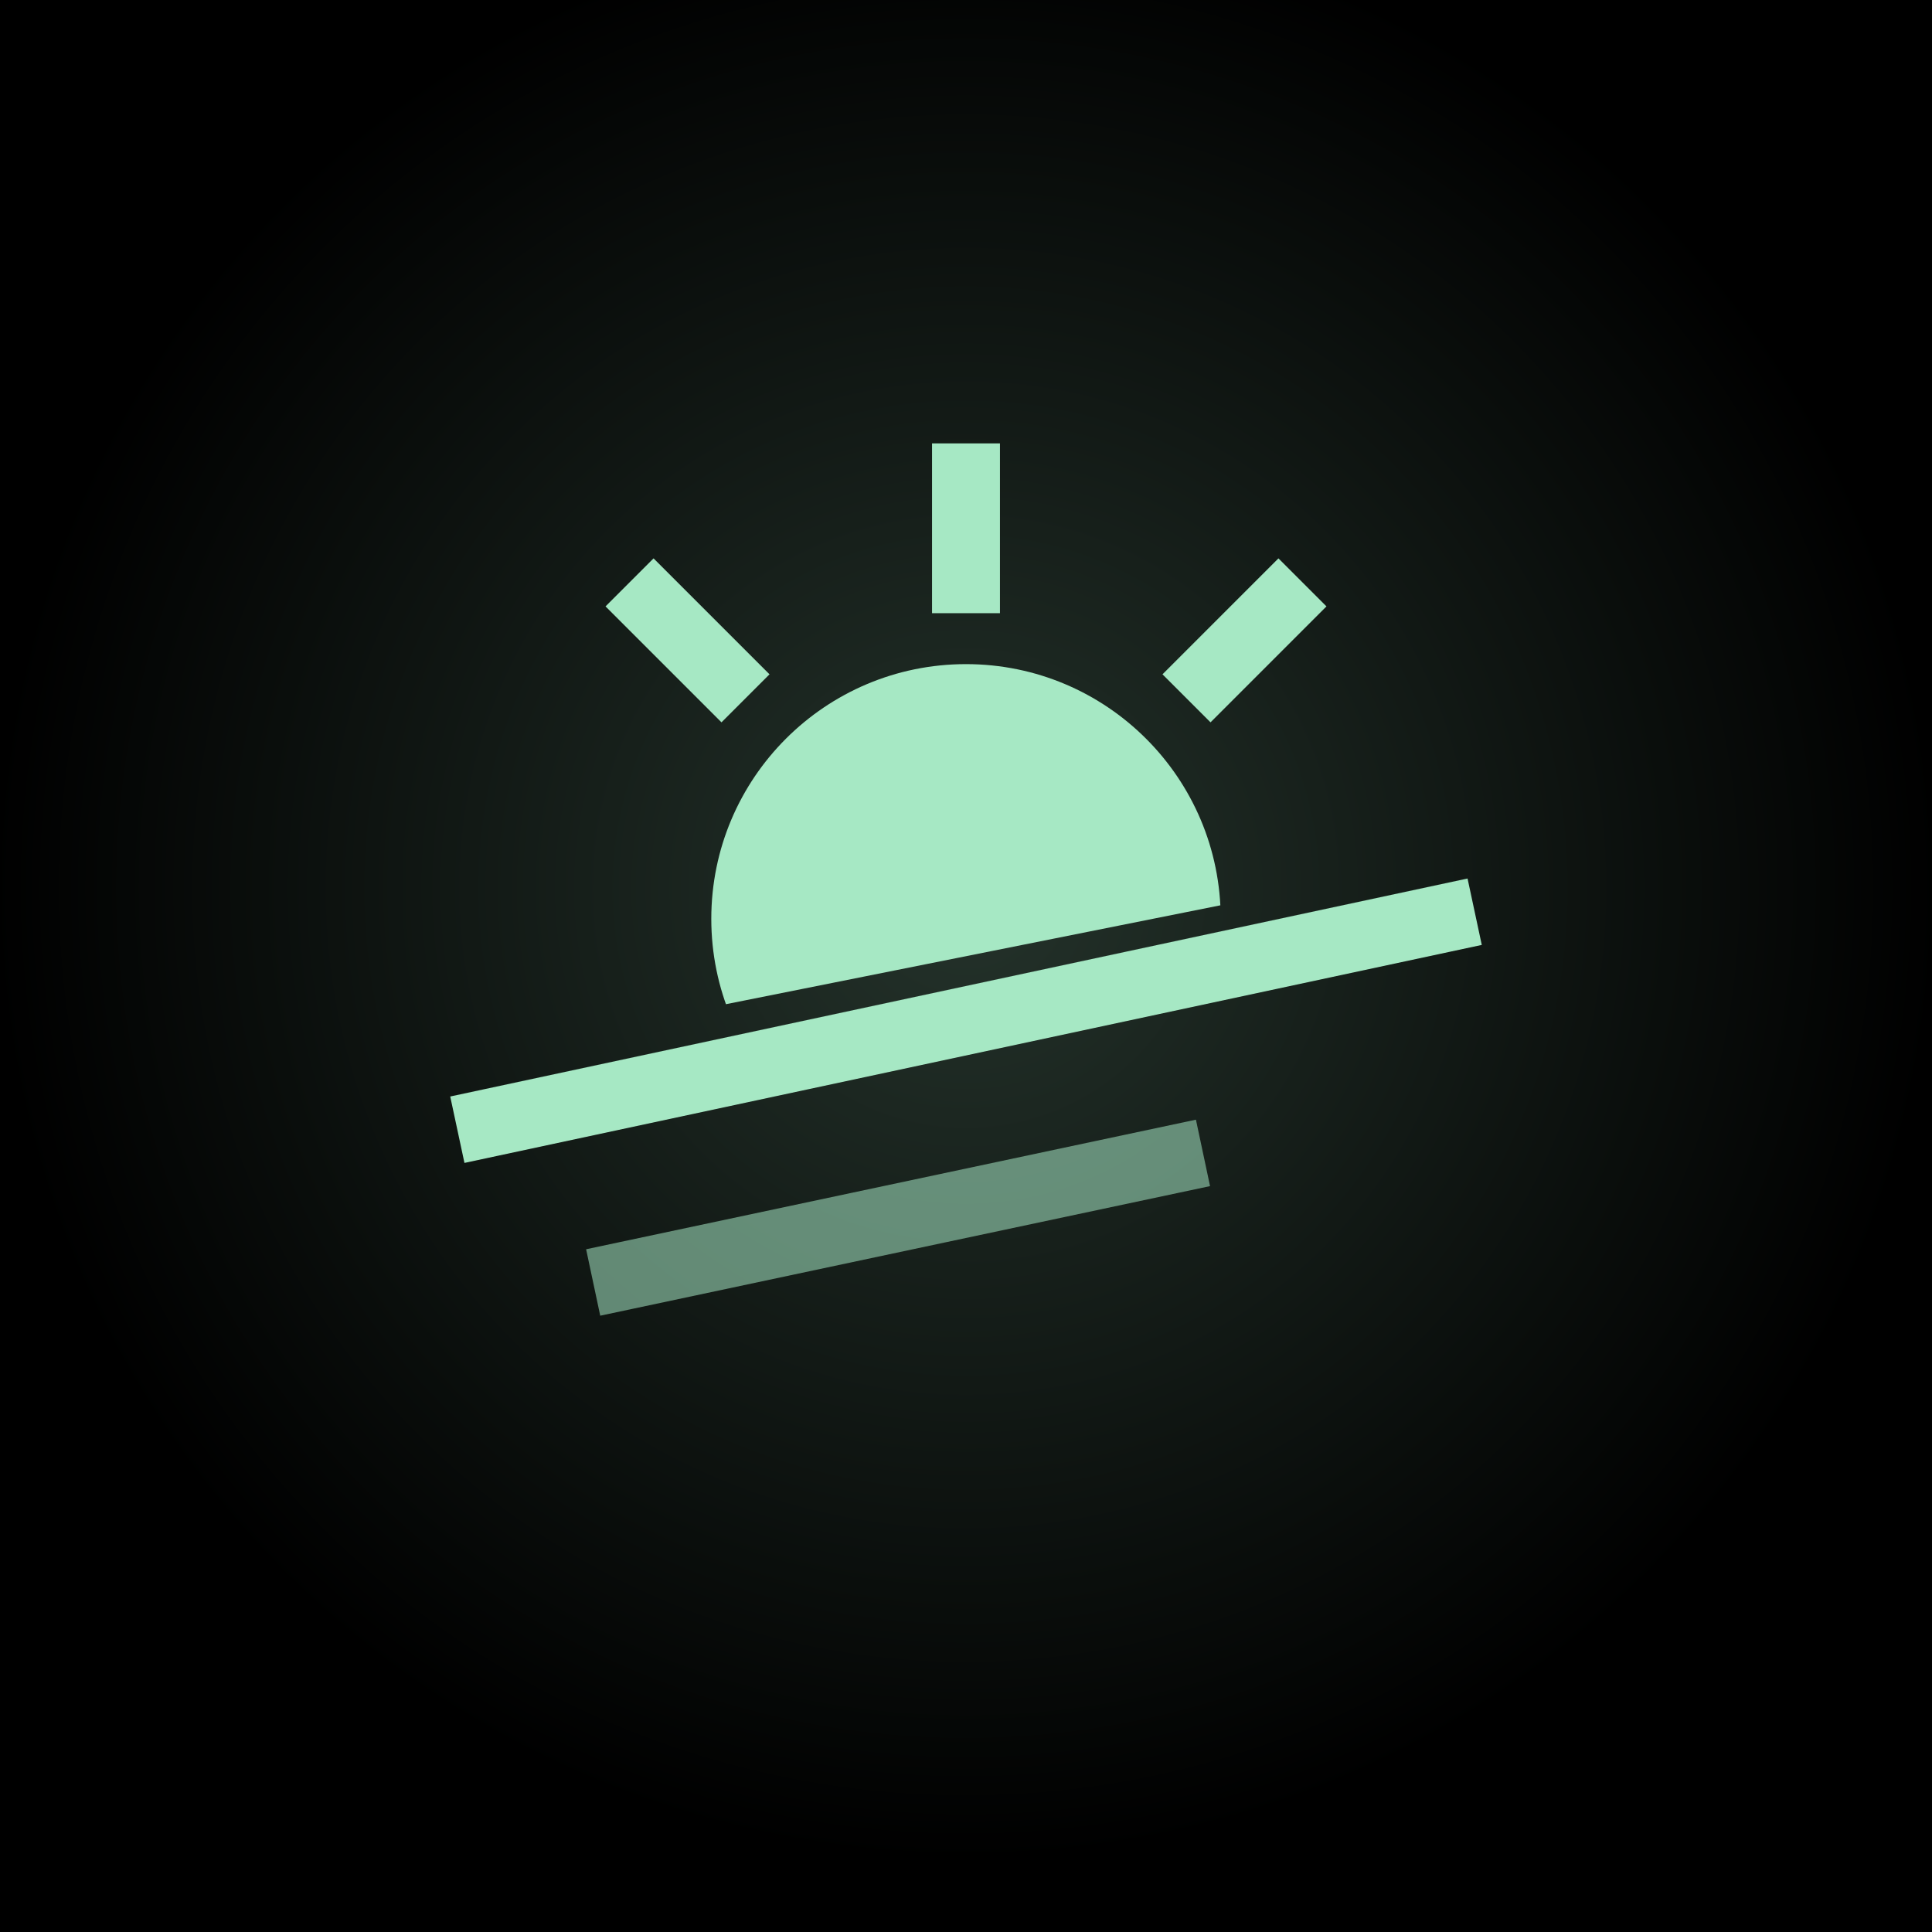
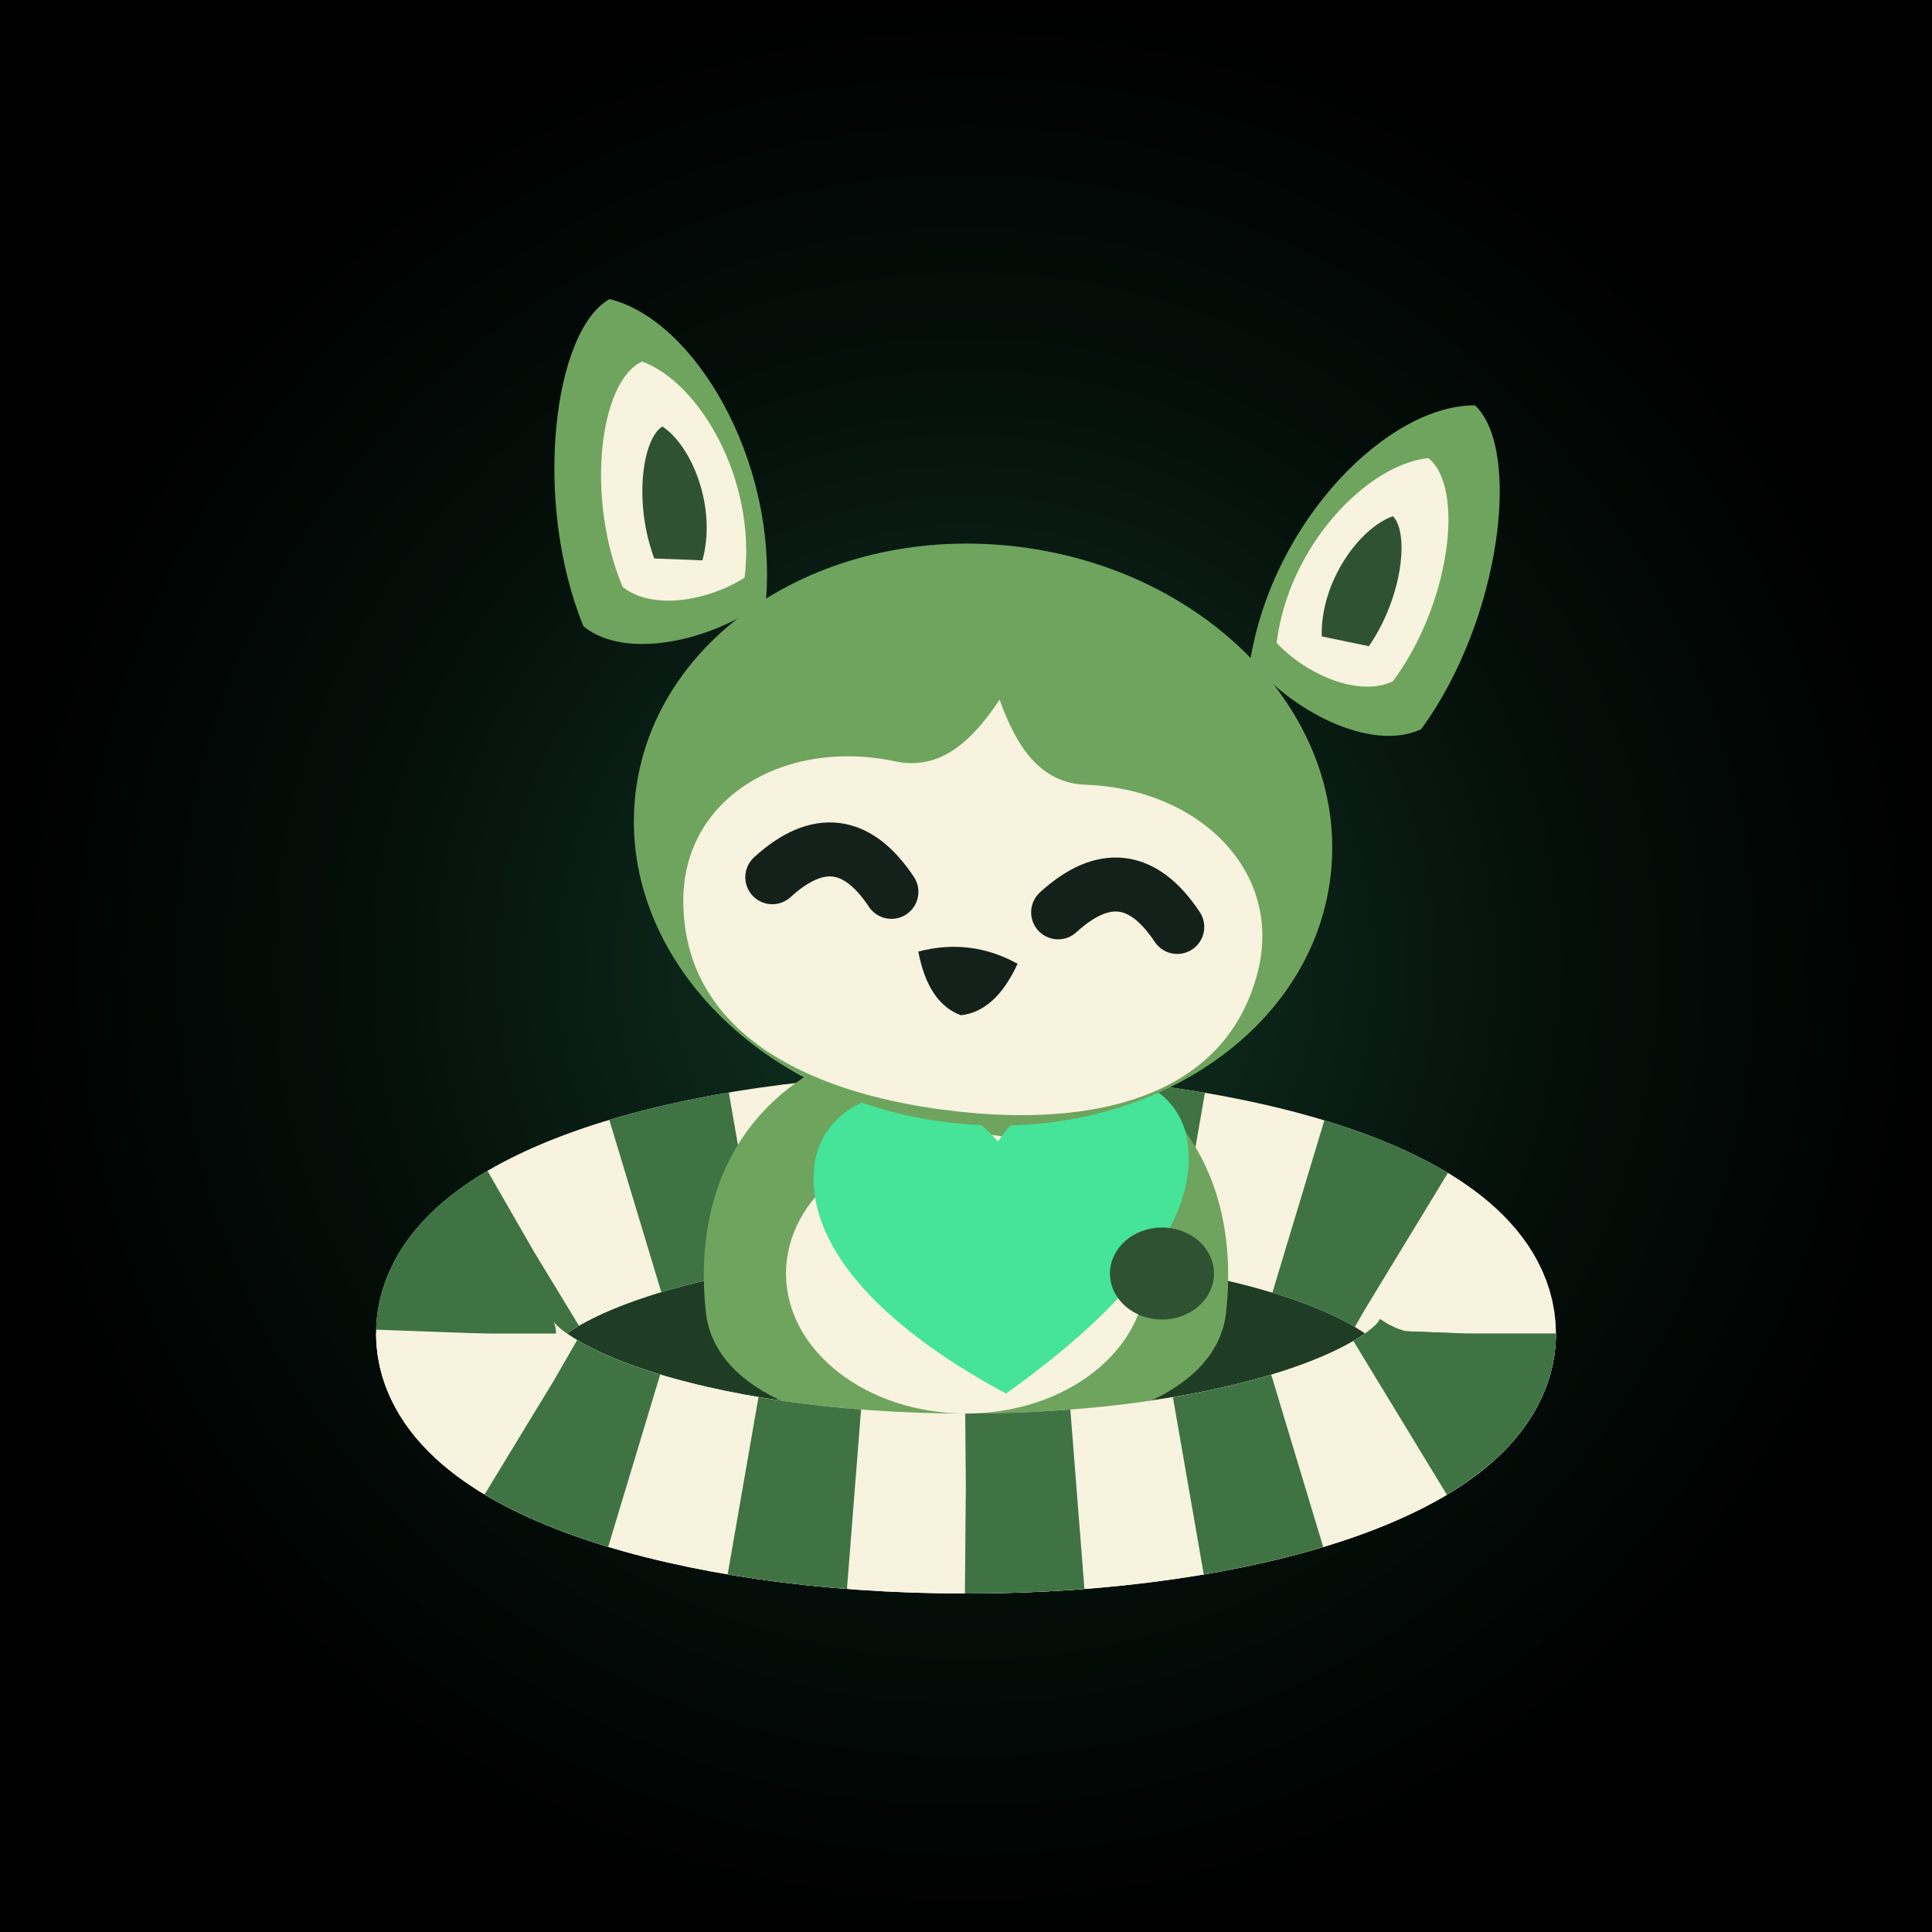
<svg xmlns="http://www.w3.org/2000/svg" viewBox="0 0 512 512">
  <defs>
-     <radialGradient id="glow" cx="50%" cy="46%" r="50%">
-       <stop offset="0" stop-color="#A6E8C4" stop-opacity="0.22" />
-       <stop offset="1" stop-color="#A6E8C4" stop-opacity="0" />
+     <radialGradient id="glow" cx="50%" cy="50%" r="50%">
+       <stop offset="0" stop-color="#45E499" stop-opacity="0.24" />
+       <stop offset="0.6" stop-color="#45E499" stop-opacity="0.07" />
+       <stop offset="1" stop-color="#45E499" stop-opacity="0" />
    </radialGradient>
-     <clipPath id="above">
-       <polygon points="0,0 32,0 32,13.4 0,19.8" />
-     </clipPath>
  </defs>
  <rect width="512" height="512" fill="#000" />
  <rect width="512" height="512" fill="url(#glow)" />
-   <g transform="translate(112 104) scale(9)" color="#A6E8C4">
-     <circle cx="16" cy="15.5" r="7.5" fill="currentColor" clip-path="url(#above)" />
-     <path d="M2 21.5 30 15.5" fill="none" stroke="currentColor" stroke-width="2" stroke-linecap="square" />
-     <path d="M6 26 22 22.6" fill="none" stroke="currentColor" stroke-width="2" stroke-linecap="square" opacity=".55" />
-     <path d="M16 2.5v3M6.8 6.3l2 2M25.2 6.3l-2 2" fill="none" stroke="currentColor" stroke-width="2" stroke-linecap="square" />
+   <g transform="translate(256 258) scale(5.3) translate(-32 -32)">
+     <ellipse cx="32" cy="50" rx="25" ry="8.5" fill="#1f3d24" stroke="#f7f3de" stroke-width="9" />
+     <ellipse cx="32" cy="50" rx="25" ry="8.5" fill="none" stroke="#3f7344" stroke-width="9" stroke-dasharray="5.59 5.59" />
+     <path d="M19 49C18 40 24 35 32 35C40 35 46 40 45 49C44.5 53 39 55 32 55C25 55 19.5 53 19 49Z" fill="#6fa45f" />
+     <ellipse cx="32" cy="47" rx="9" ry="7" fill="#f7f3de" />
+     <path d="M57 50A25 8.5 0 0 1 7 50" fill="none" stroke="#f7f3de" stroke-width="9" />
+     <path d="M57 50A25 8.5 0 0 1 7 50" fill="none" stroke="#3f7344" stroke-width="9" stroke-dasharray="5.59 5.59" />
+     <path d="M34 53C27.3 49.4 24.1 45.4 24.4 41.8C24.7 37.9 30.1 36.4 33.6 40.4C36.6 36 42 36.3 43 40C43.8 43.4 41.3 47.8 34 53Z" fill="#45E499" />
+     <ellipse cx="41.8" cy="47" rx="2.6" ry="2.3" fill="#2f5233" />
+     <g transform="rotate(7 32 32)">
+       <path d="M10.9 17.1C7.6 11.2 7.6 2.6 10.2 0.7C14.5 1.2 19.5 7.6 19.8 14.7C17.6 16.9 13.3 18.6 10.9 17.1Z" fill="#6fa45f" />
+       <path d="M12.6 14.9C10.2 10.7 10.2 4.8 12.2 3.6C15.2 4.3 18.6 8.8 18.6 13.7C16.9 15.1 14.2 15.9 12.6 14.9Z" fill="#f7f3de" />
+       <path d="M14 13.3C12.6 10.6 12.7 7.4 13.6 6.7C15.2 7.5 16.8 10.4 16.4 13.1Z" fill="#2f5233" />
+       <path d="M53.1 17.1C56.4 11.2 56.4 2.6 53.8 0.7C49.5 1.2 44.5 7.6 44.2 14.7C46.4 16.9 50.7 18.6 53.1 17.1Z" fill="#6fa45f" />
+       <path d="M51.4 14.9C53.8 10.7 53.8 4.8 51.8 3.6C48.8 4.3 45.4 8.8 45.4 13.7C47.1 15.1 49.8 15.9 51.4 14.9Z" fill="#f7f3de" />
+       <path d="M50 13.3C51.4 10.6 51.3 7.4 50.4 6.7C48.8 7.5 47.2 10.4 47.6 13.1Z" fill="#2f5233" />
+       <ellipse cx="32" cy="25" rx="17.5" ry="14.5" fill="#6fa45f" />
+       <path d="M17.6 30.6C16.6 25.2 21.4 21.4 27.2 21.9C29.5 22.1 30.9 20.4 32 18.2C33.1 20.4 34.5 22.1 36.8 21.9C42.6 21.4 47.4 25.2 46.4 30.6C45.4 36.4 39.6 38.9 32 38.9C24.4 38.9 18.6 36.4 17.6 30.6Z" fill="#f7f3de" />
+       <path d="M21.8 28.4Q24.8 24.9 27.8 28.4M36.2 28.4Q39.2 24.9 42.2 28.4" fill="none" stroke="#14211b" stroke-width="2.7" stroke-linecap="round" />
+       <path d="M29.5 31.2Q32 30.2 34.5 31.2Q33.7 33.7 32 34.1Q30.3 33.7 29.5 31.2Z" fill="#14211b" />
+     </g>
  </g>
</svg>
